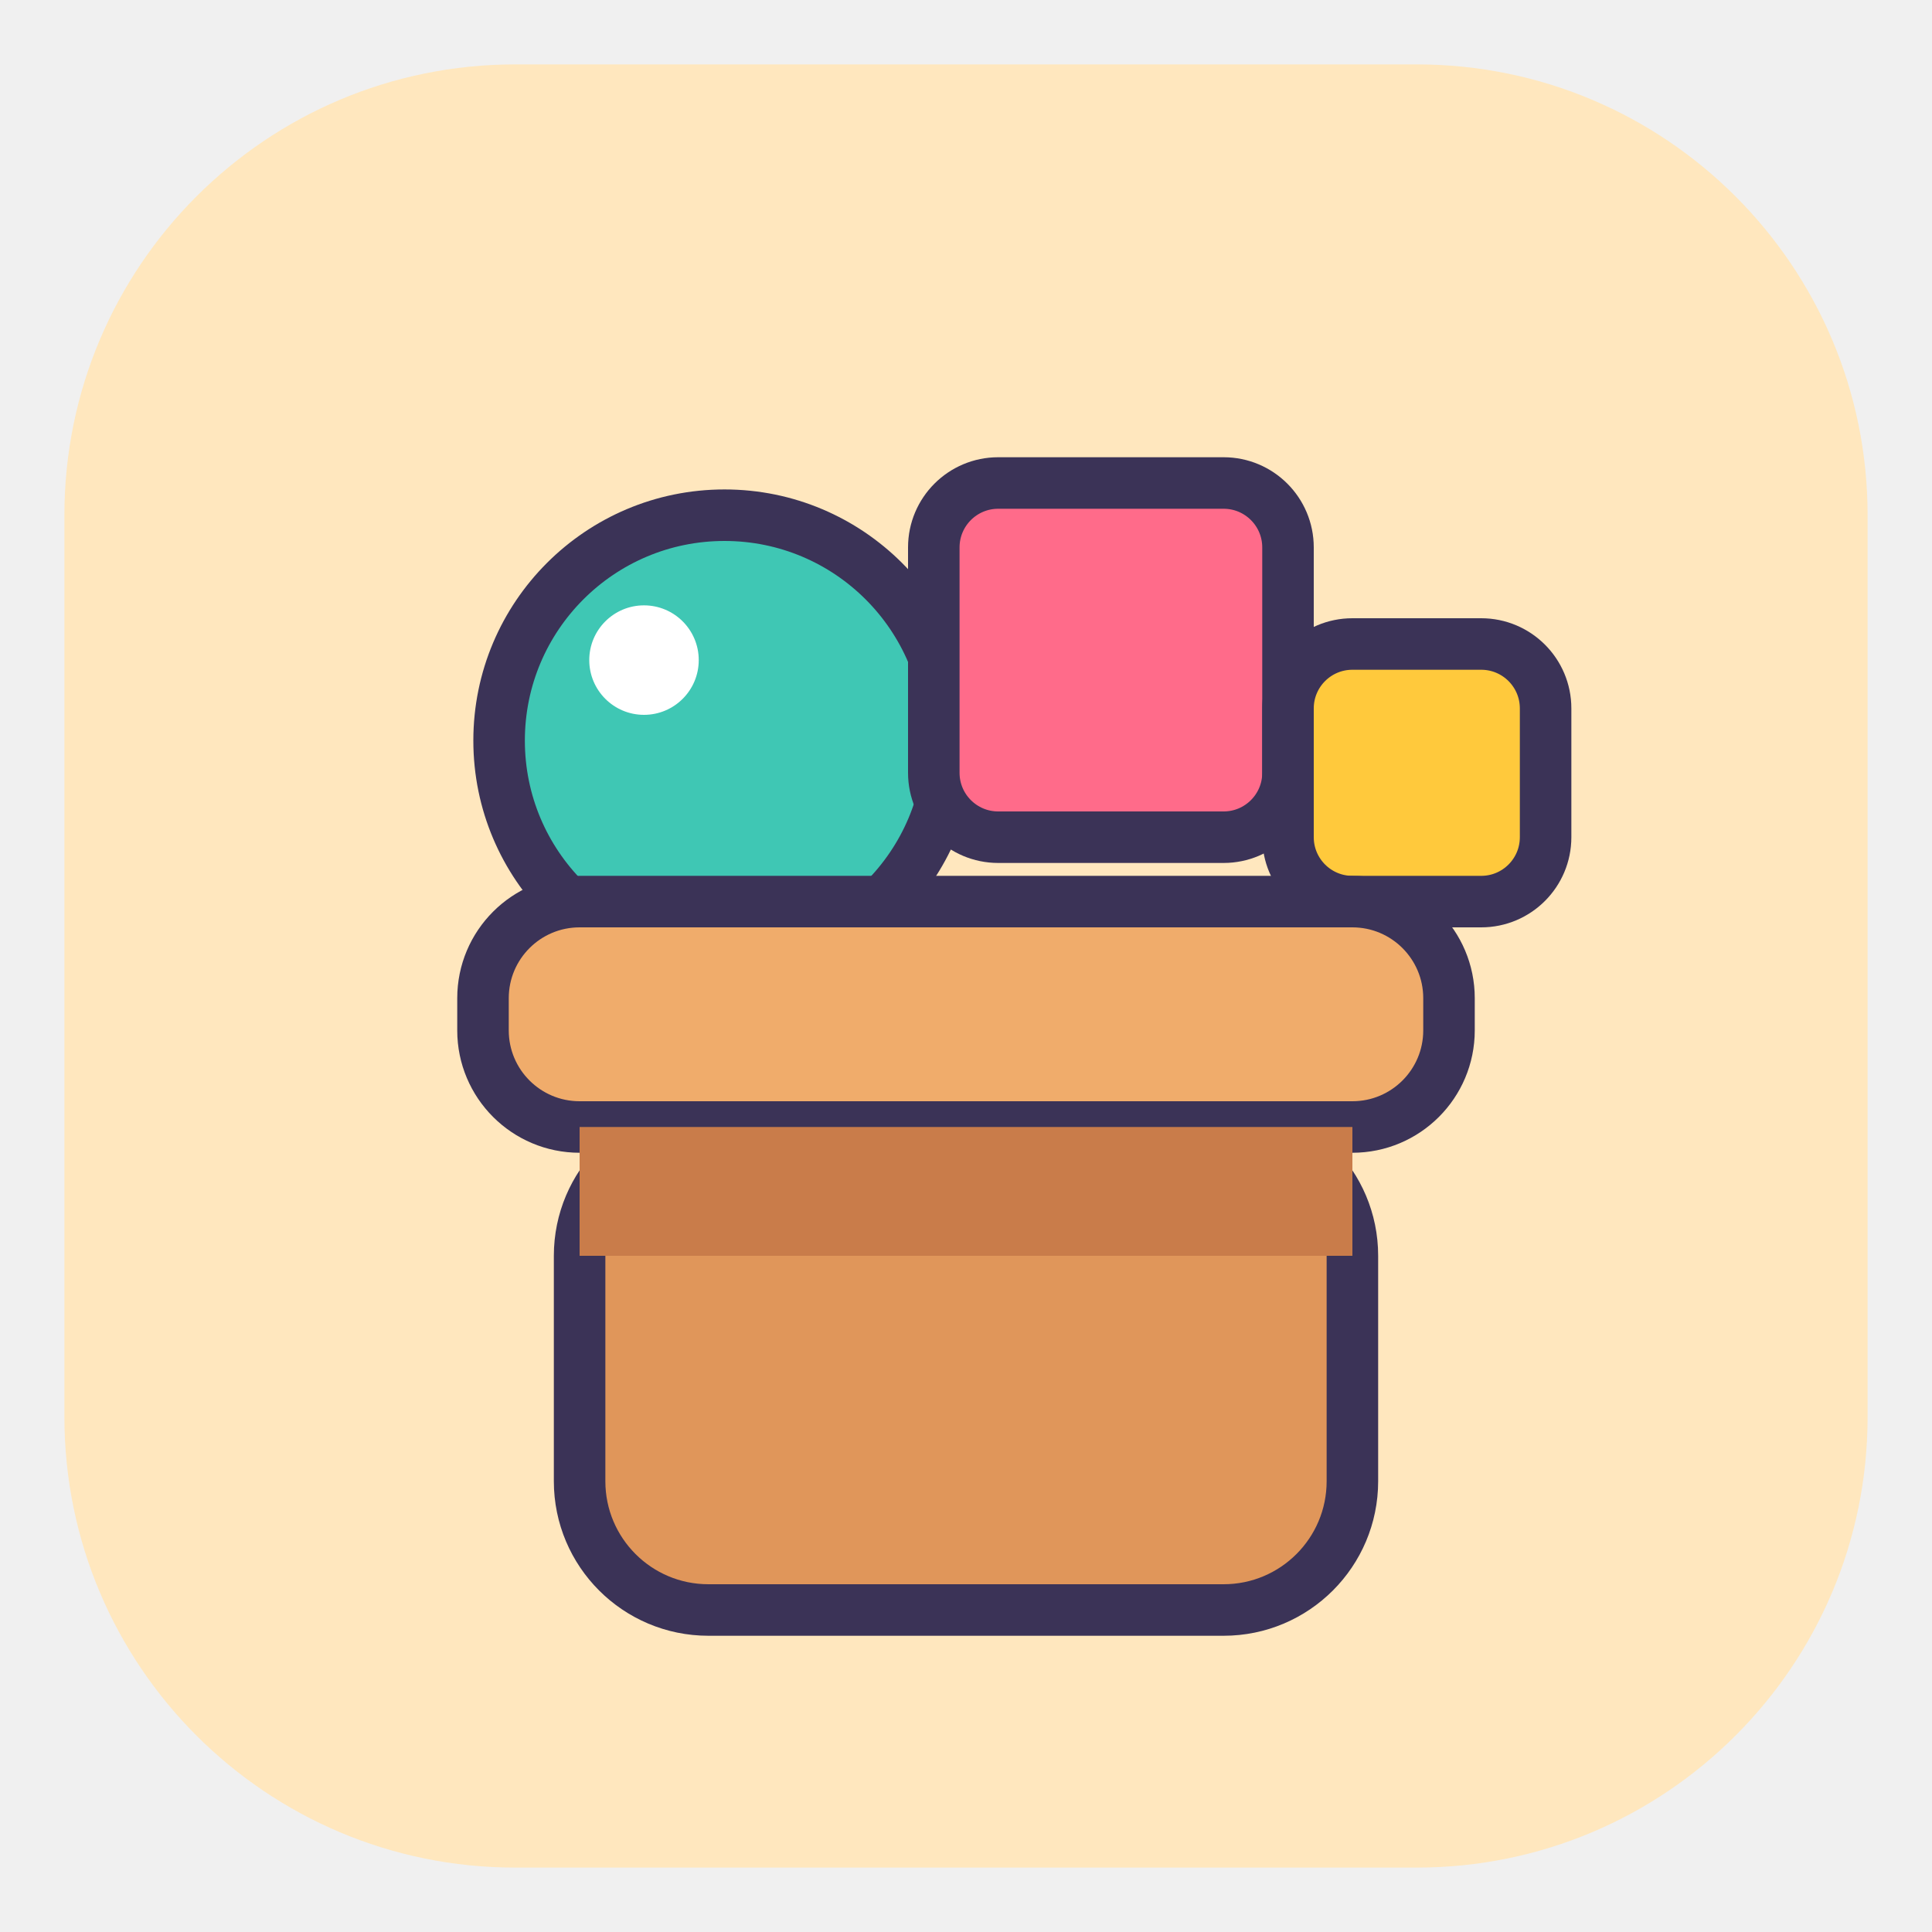
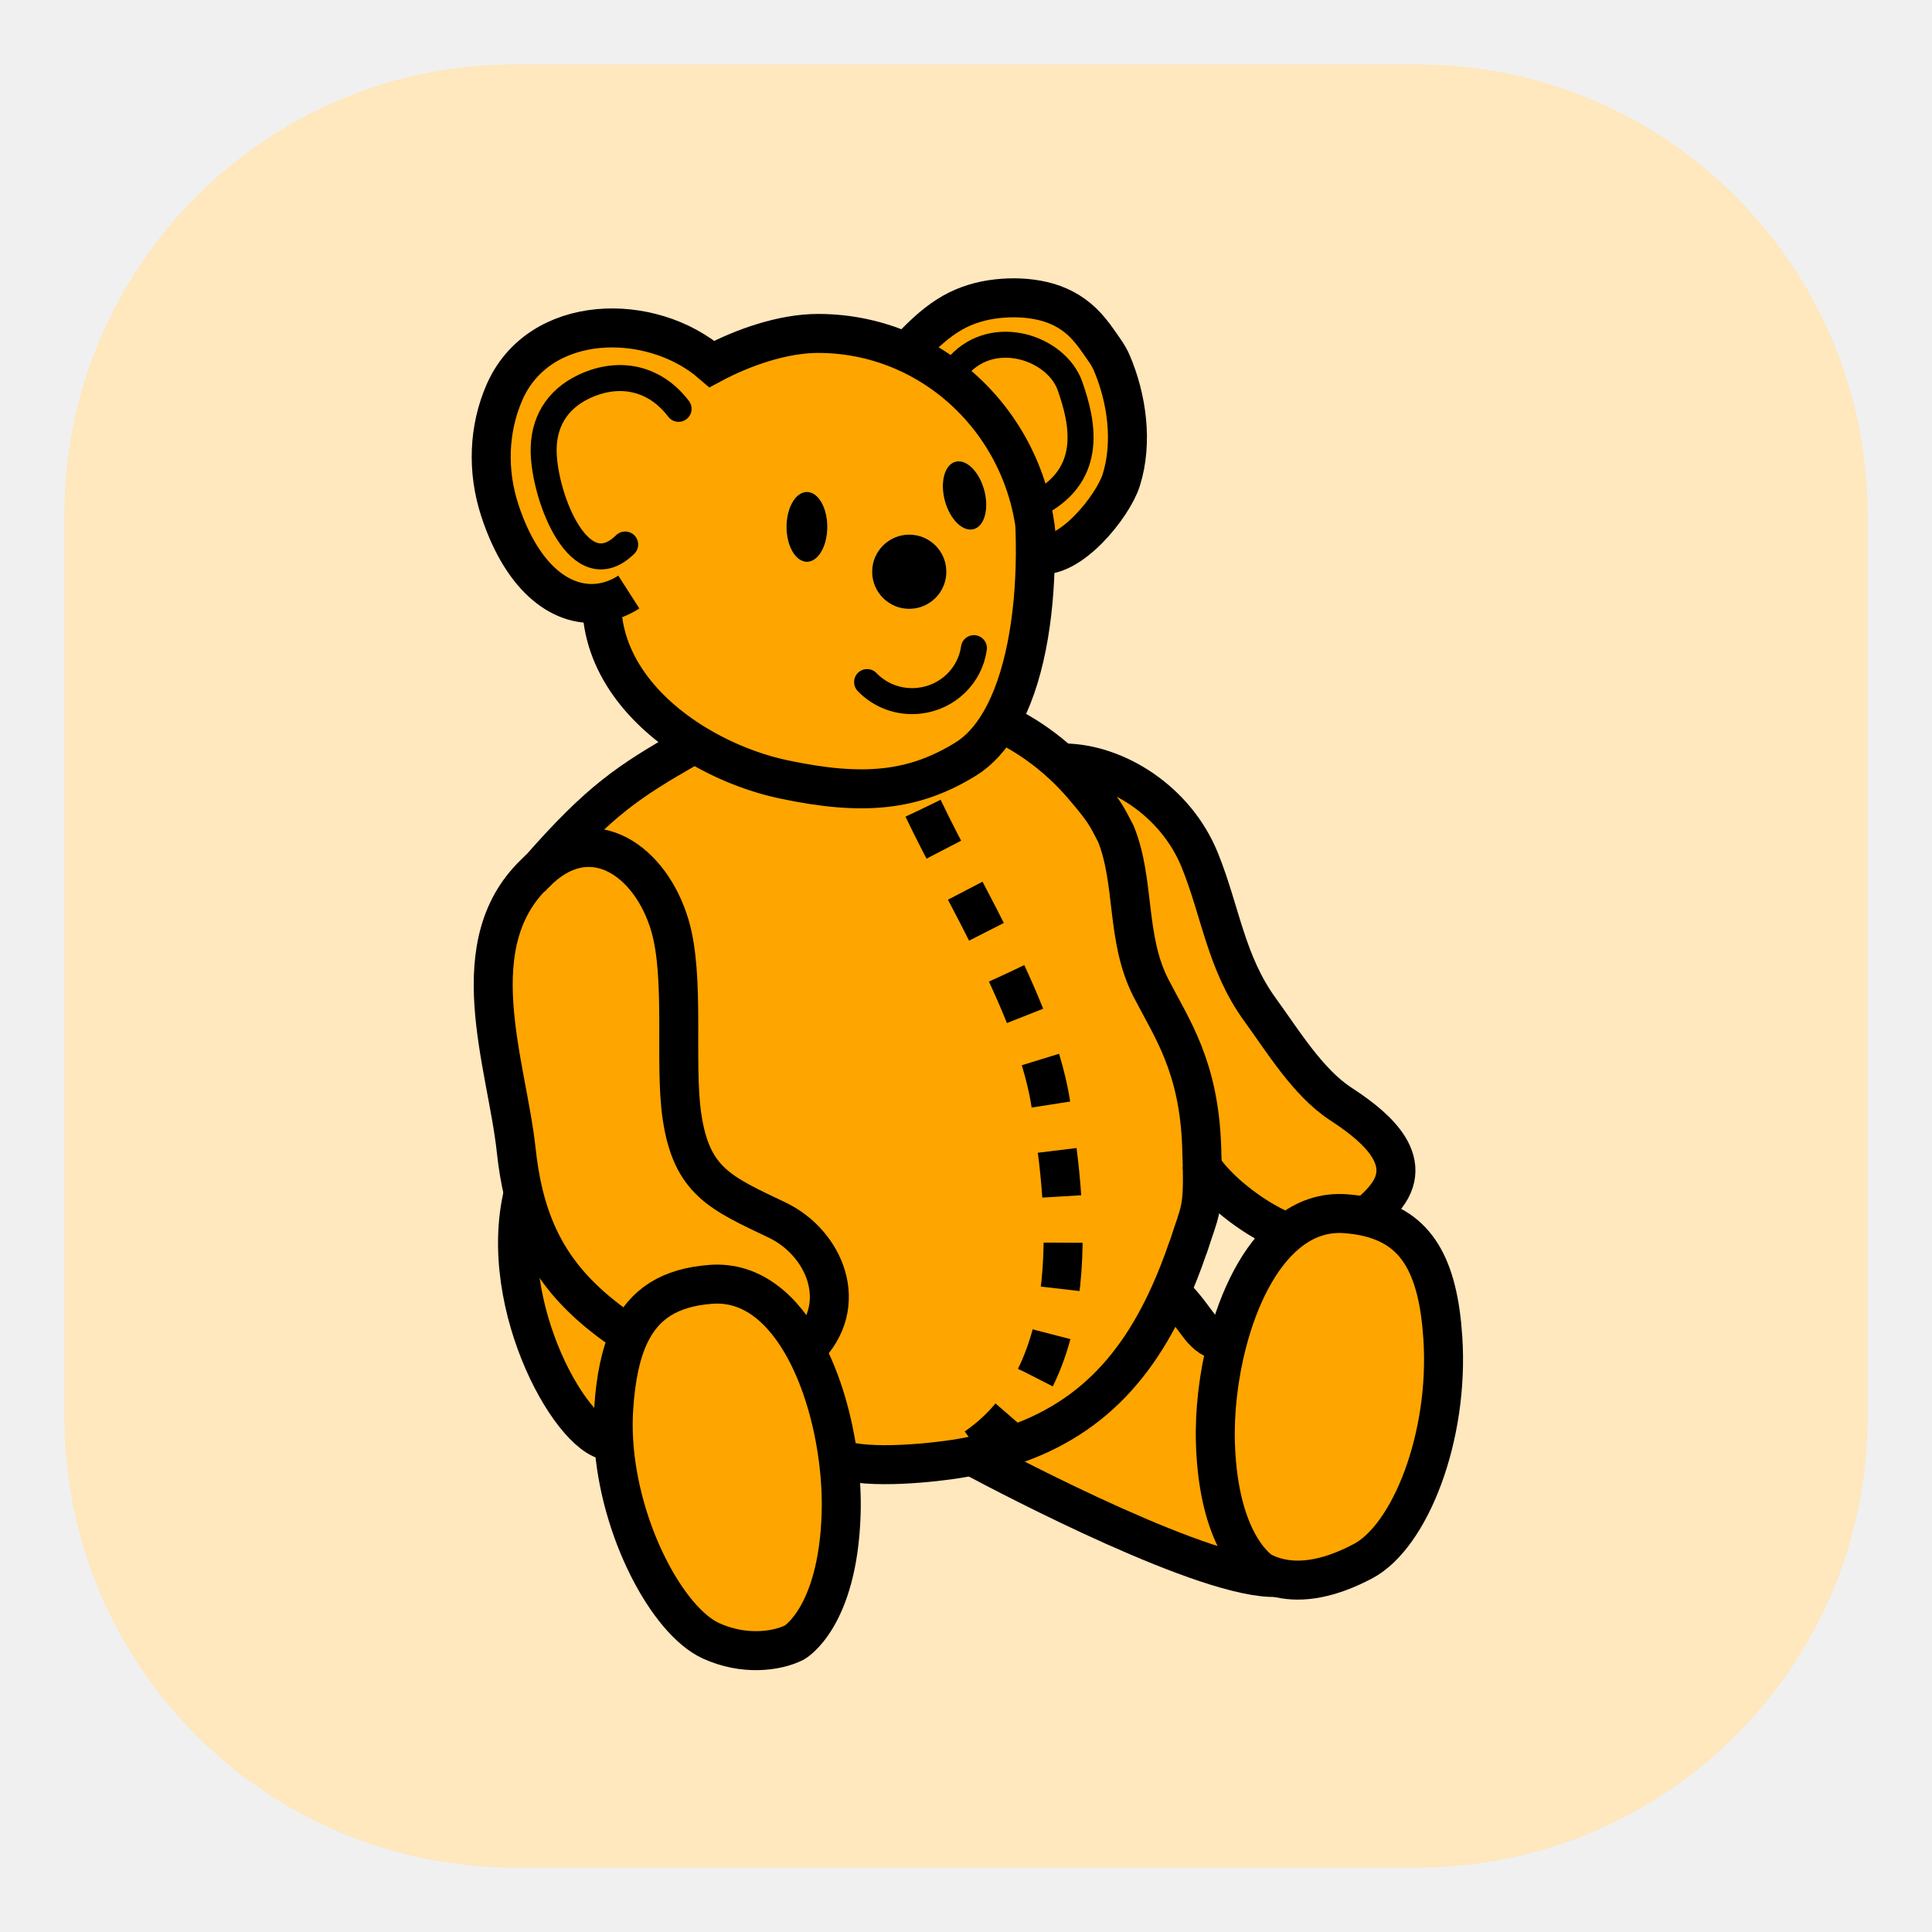
- <svg xmlns="http://www.w3.org/2000/svg" viewBox="0 0 120 120" stroke-linejoin="round" stroke-linecap="round" role="img" aria-label="Tidy up toys">
+ <svg xmlns="http://www.w3.org/2000/svg" viewBox="0 0 120 120" role="img" aria-label="Tidy up your toys">
  <rect x="4" y="4" width="112" height="112" rx="28" fill="#FFE7BE" />
-   <circle cx="45" cy="46" r="14" fill="#3FC7B4" stroke="#3B3357" stroke-width="3.2" />
-   <circle cx="40" cy="41" r="3.4" fill="#FFFFFF" />
-   <rect x="58" y="30" width="22" height="22" rx="4" fill="#FF6B8A" stroke="#3B3357" stroke-width="3.2" />
-   <rect x="80" y="40" width="16" height="16" rx="4" fill="#FFC93C" stroke="#3B3357" stroke-width="3.2" />
-   <rect x="30" y="56" width="60" height="14" rx="6" fill="#F0AC6B" stroke="#3B3357" stroke-width="3.2" />
-   <rect x="36" y="70" width="48" height="30" rx="8" fill="#E0965A" stroke="#3B3357" stroke-width="3.2" />
-   <rect x="36" y="70" width="48" height="8" fill="#C97C4A" />
+   <svg x="13" y="13" width="94" height="94" viewBox="0 0 850.394 850.394" preserveAspectRatio="xMidYMid meet">
+     <path d="M649.65 565.95c28.89 6.18 40.819 27.95 43.479 68.08 3.7 55.729-18.45 111.68-44.89 125.63-22.17 11.71-37.8 11.96-48.46 9.1a43.111 43.111 0 0 1-8.17-3.109s-24.41-13.67-26.261-72.181c-.55-17.569 1.641-37.51 6.521-56.39 6.56-25.43 18-48.92 34.17-62.01 9.27-7.521 20.1-11.61 32.46-10.681 3.971.301 7.691.821 11.151 1.561z" fill="orange" />
+     <path d="M635.51 502.53c15.05 9.89 43.09 29.569 25.86 52.029-3.18 4.141-7.22 8.021-11.72 11.391-3.46-.74-7.181-1.26-11.15-1.561-12.36-.93-23.19 3.16-32.46 10.681-16.7-6.29-38.05-22.061-48.07-36.86-.08-3.39-.189-7.25-.35-11.68-1.61-45.07-16.71-66.07-28.44-88.851-14.359-27.9-8.81-59.6-19.77-86.77-5.45-10.39-6.101-12.37-17.16-25.4v-.03a147.46 147.46 0 0 0-13.11-13.75l.58-.62h.78c29.01.37 62.62 21.21 76.13 54.77 11.78 29.26 14.66 57.57 33.84 83.94 12.7 17.451 26.78 40.701 45.04 52.711zM599.78 768.76c-38.5 1.601-148.011-55.74-171.28-68.18 56.32-11.32 89.38-42.08 111.61-91.99l.81.37c16.53 16.54 15.21 25.05 30.73 28.06l.22.061c-4.88 18.88-7.07 38.82-6.521 56.39 1.851 58.511 26.261 72.181 26.261 72.181a43.233 43.233 0 0 0 8.17 3.108z" fill="orange" />
+     <path d="M444.82 288.13v-.01c1.68 1.34 4.08 1.99 5.89 3.24l-.05.08c9.79 5.27 19.38 11.91 28.479 20.29 4.5 4.14 8.88 8.71 13.11 13.75v.03c11.06 13.03 11.71 15.01 17.16 25.4 10.96 27.17 5.41 58.87 19.77 86.77 11.73 22.78 26.83 43.78 28.44 88.851.16 4.43.27 8.29.35 11.68.5 24.54-1.43 24.81-7.66 44.31l-.59 1.49c-2.97 8.65-6.16 16.851-9.609 24.58-22.23 49.91-55.29 80.67-111.61 91.99-2.69.55-5.43 1.05-8.23 1.5-11.12 1.8-49.74 6.5-66.88 0-2.78-21.4-8.95-43.36-18.42-61.061l.03-.02c26.05-25.4 10.57-60.4-15.87-73.01-31.92-15.23-48.19-21.78-53.56-58.49-4.36-29.86 1.87-77.89-6.76-107.11-10.62-35.97-43.23-59.31-73.24-31.63 34.06-38.84 50.24-49.32 82.93-68.1.29-.35 3.5-1.85 4.53-2.28 15.79 9.66 33.28 16.47 49.69 19.95 44.6 9.46 72.97 6.66 102.24-11.35 7.71-4.74 14.17-11.99 19.48-21.09.14.05.27.12.38.24zM415.02 94.24h-.01a122.194 122.194 0 0 0-23.41-13.88c3.45-3.89 1.77-1.85 4.31-4.47 6.51-6.7 13.46-13.09 21.63-17.74 7.68-4.37 16.21-6.89 24.97-7.87 8.641-.98 17.58-.69 26.061 1.31 8.27 1.95 15.83 5.85 21.989 11.74 3.28 3.14 6.11 6.7 8.7 10.42 2.65 3.82 5.9 8.04 7.74 12.31 8.66 20.09 12.07 45.11 5.42 66.12-4.66 14.7-28.86 45.13-47.21 41.78-.08-5.68-.53-11.26-1.32-16.73-4.9-33.96-23.04-63.51-48.87-82.99z" fill="orange" />
+     <path d="M464.16 193.72c-.23 36.17-6.271 71.11-19.72 94.17-5.311 9.1-11.771 16.35-19.48 21.09-29.27 18.01-57.64 20.81-102.24 11.35-16.41-3.48-33.9-10.29-49.69-19.95-29.08-17.75-52.38-45.18-52.54-79.34-21.11 3.4-44.16-12.03-57.21-51.77-7.39-22.53-6.22-46.04 2.44-66.12 19.44-45.11 82.62-45.82 116.71-16.24 17.39-9.3 39.9-17.16 59.64-17.16 17.62 0 34.38 3.79 49.53 10.61 8.33 3.75 16.17 8.42 23.41 13.88h.01c25.83 19.48 43.97 49.03 48.87 82.99h-.01c.23 5.5.32 11.01.28 16.49zm-34.66-13.97c6.12-1.65 8.77-11.47 5.96-21.94-2.83-10.45-10.06-17.62-16.18-15.97-6.14 1.66-8.79 11.49-5.97 21.94 2.82 10.47 10.05 17.62 16.19 15.97zm-15.33 23.92c0-11.53-9.34-20.87-20.87-20.87-11.51 0-20.85 9.34-20.85 20.87 0 11.52 9.34 20.85 20.85 20.85 11.53 0 20.87-9.33 20.87-20.85zm-66.9-25.22c0-10.83-5.12-19.63-11.46-19.63-6.35 0-11.47 8.8-11.47 19.63 0 10.84 5.12 19.63 11.47 19.63 6.34 0 11.46-8.79 11.46-19.63z" fill="orange" />
+     <path d="M435.46 157.81c2.81 10.47.16 20.29-5.96 21.94-6.14 1.65-13.37-5.5-16.19-15.97-2.82-10.45-.17-20.28 5.97-21.94 6.12-1.65 13.35 5.52 16.18 15.97zM393.3 182.8c11.53 0 20.87 9.34 20.87 20.87 0 11.52-9.34 20.85-20.87 20.85-11.51 0-20.85-9.33-20.85-20.85 0-11.53 9.34-20.87 20.85-20.87z" />
+     <path d="M227.23 692.01c-.37-6.12-.38-12.25.02-18.29 1.12-16.859 3.87-30.47 8.83-41.06 8.27-17.641 22.65-26.851 45.8-28.59 23.09-1.73 40.85 14.05 53.09 36.949 9.47 17.7 15.64 39.66 18.42 61.061 1.4 10.7 1.95 21.26 1.64 31.08-1.85 58.5-26.26 72.18-26.26 72.18-10.19 5.11-28.63 7.38-46.89-.97-24.23-11.09-51.62-61.97-54.65-112.36z" fill="orange" />
+     <path d="M335.81 158.82c6.34 0 11.46 8.8 11.46 19.63 0 10.84-5.12 19.63-11.46 19.63-6.35 0-11.47-8.79-11.47-19.63 0-10.83 5.12-19.63 11.47-19.63z" />
+     <path d="M176.45 552.63c-1.75-7.34-3.06-15.22-3.97-23.72-5.27-49.21-32.39-117.54 12.4-157.5l.57-.51c.04-.05.08-.09.12-.14 30.01-27.68 62.62-4.34 73.24 31.63 8.63 29.22 2.4 77.25 6.76 107.11 5.37 36.71 21.64 43.26 53.56 58.49C345.57 580.6 361.05 615.6 335 641l-.03.02c-12.24-22.899-30-38.68-53.09-36.949-23.15 1.739-37.53 10.949-45.8 28.59l-.52-.24C203.44 611 184.89 588 176.45 552.63z" fill="orange" />
+     <path d="M235.56 632.42l.52.24c-4.96 10.59-7.71 24.2-8.83 41.06-.4 6.04-.39 12.17-.02 18.29-.21.05-.44.01-.66.04v.01c-20.75 2.54-65.8-75.079-50.12-139.43 8.44 35.37 26.99 58.37 59.11 79.79z" fill="orange" />
+     <g fill="none" stroke="#000">
+       <path d="M427.94 700.28c.18.1.369.2.56.3 23.27 12.439 132.78 69.78 171.28 68.18h.06" stroke-width="21.907" />
+       <path d="M599.78 768.76a43.111 43.111 0 0 1-8.17-3.109s-24.41-13.67-26.261-72.181c-.55-17.569 1.641-37.51 6.521-56.39 6.56-25.43 18-48.92 34.17-62.01 9.27-7.521 20.1-11.61 32.46-10.681 3.97.301 7.69.82 11.15 1.561 28.89 6.18 40.819 27.95 43.479 68.08 3.7 55.729-18.45 111.68-44.89 125.63-22.169 11.71-37.799 11.96-48.459 9.1zM227.23 692.01c3.03 50.391 30.42 101.271 54.65 112.36 18.26 8.35 36.7 6.08 46.89.97 0 0 24.41-13.68 26.26-72.18.31-9.82-.24-20.38-1.64-31.08-2.78-21.4-8.95-43.36-18.42-61.061-12.24-22.899-30-38.68-53.09-36.949-23.15 1.739-37.53 10.949-45.8 28.59-4.96 10.59-7.71 24.2-8.83 41.06-.4 6.04-.39 12.17-.02 18.29z" stroke-width="21.907" />
+       <path d="M429.65 246.59c-2.091 15.2-14.46 27.68-30.68 29.54-11.37 1.3-22.08-2.91-29.35-10.48" stroke-width="14.605" stroke-linecap="round" stroke-linejoin="round" />
+       <path d="M185.45 370.9c.04-.05.08-.09.12-.14 34.06-38.84 50.24-49.32 82.93-68.1M540.92 608.96c16.53 16.54 15.21 25.05 30.73 28.06M391.39 80.6c.07-.08.15-.16.21-.24 3.45-3.89 1.77-1.85 4.31-4.47 6.51-6.7 13.46-13.09 21.63-17.74 7.68-4.37 16.21-6.89 24.97-7.87 8.641-.98 17.58-.69 26.061 1.31 8.27 1.95 15.83 5.85 21.989 11.74 3.28 3.14 6.11 6.7 8.7 10.42 2.65 3.82 5.9 8.04 7.74 12.31 8.66 20.09 12.07 45.11 5.42 66.12-4.66 14.7-28.86 45.13-47.21 41.78-.35-.07-.7-.14-1.05-.24-.12-.02-.23-.06-.351-.09" stroke-width="21.907" />
+       <path d="M415.02 94.24c25.83 19.48 43.97 49.03 48.87 82.99.79 5.47 1.24 11.05 1.32 16.73.01.62.01 1.24.01 1.86M235.74 215.08c-4.84 3.1-9.99 5.12-15.25 5.96-21.11 3.4-44.16-12.03-57.21-51.77-7.39-22.53-6.22-46.04 2.44-66.12 19.44-45.11 82.62-45.82 116.71-16.24 17.39-9.3 39.9-17.16 59.64-17.16 17.62 0 34.38 3.79 49.53 10.61 8.33 3.75 16.17 8.42 23.41 13.88" stroke-width="21.907" />
+       <path d="M263.69 112.12c-13.22-17.42-33.22-21.77-52.86-12.63-15.66 7.29-23.41 20.56-22.94 37.27.71 25.77 20.41 76.48 45.79 51.6" stroke-width="14.605" stroke-linecap="round" stroke-linejoin="round" />
+       <path d="M415.01 94.24c-.03.04-.06.09-.09.13" stroke-width="14.605" />
+       <path stroke-width="21.907" d="M415.02 94.24h-.01" />
+       <path d="M466.34 165.06c31.03-16.63 24.36-45.68 17.3-65.76-7.529-21.4-42.569-33.37-62.3-11.84 0 0-4.17 3.69-6.32 6.78" stroke-width="14.605" />
+       <path d="M401.09 336.59c22.36 47.1 64.76 114.47 72.19 168.891 5.609 41.109 25.92 154.76-53.01 196.6" stroke-width="21.907" stroke-miterlimit="11" stroke-dasharray="26" />
+       <path d="M180.32 376.16c1.51-1.72 3.03-3.31 4.56-4.75.23-.22.46-.44.69-.65 30.01-27.68 62.62-4.34 73.24 31.63 8.63 29.22 2.4 77.25 6.76 107.11 5.37 36.71 21.64 43.26 53.56 58.49C345.57 580.6 361.05 615.6 335 641" stroke-width="21.907" />
+       <path d="M185.45 370.9l-.57.51c-44.79 39.96-17.67 108.29-12.4 157.5.91 8.5 2.22 16.38 3.97 23.72 8.44 35.37 26.99 58.37 59.11 79.79" stroke-width="21.907" />
+       <path d="M176.48 552.51l-.03.12c-15.68 64.351 29.37 141.97 50.12 139.43M606.07 575.08c-.011 0-.021-.01-.03-.01-16.7-6.29-38.05-22.061-48.07-36.86-.01 0-.01-.01-.01-.01M480.5 311.11c29.01.37 62.62 21.21 76.13 54.77 11.78 29.26 14.66 57.57 33.84 83.94 12.7 17.449 26.78 40.699 45.04 52.71 15.05 9.89 43.09 29.569 25.86 52.029-3.18 4.141-7.22 8.021-11.72 11.391l-.011.01M479.72 311.11h.78M220.49 219.83c0 .4-.01.81 0 1.21.16 34.16 23.46 61.59 52.54 79.34 15.79 9.66 33.28 16.47 49.69 19.95 44.6 9.46 72.97 6.66 102.24-11.35 7.71-4.74 14.17-11.99 19.48-21.09 13.449-23.06 19.489-58 19.72-94.17.04-5.48-.05-10.99-.28-16.49" stroke-width="21.907" />
+       <path d="M226.57 692.05c.22-.03.45.01.66-.04.02 0 .04 0 .06-.01M444.83 288.14l-.01-.01a.91.91 0 0 0-.38-.24c-.03-.01-.051-.02-.08-.03M268.5 302.66c.29-.35 3.5-1.85 4.53-2.28.07-.03.13-.05.18-.07" stroke-width="14.605" />
+       <path d="M444.82 288.12c1.68 1.34 4.08 1.99 5.89 3.24l-.05.08c9.79 5.27 19.38 11.91 28.479 20.29 4.5 4.14 8.88 8.71 13.11 13.75v.03c11.06 13.03 11.71 15.01 17.16 25.4 10.96 27.17 5.41 58.87 19.77 86.77 11.73 22.78 26.83 43.78 28.44 88.851.16 4.43.27 8.29.35 11.68.5 24.54-1.43 24.81-7.66 44.31l-.59 1.49c-2.97 8.65-6.16 16.851-9.609 24.58-22.23 49.91-55.29 80.67-111.61 91.99-2.69.55-5.43 1.05-8.23 1.5-11.12 1.8-49.74 6.5-66.88 0" stroke-width="21.907" />
+     </g>
+     <path fill="none" d="M0 0h850.394v850.394H0z" />
+   </svg>
</svg>
